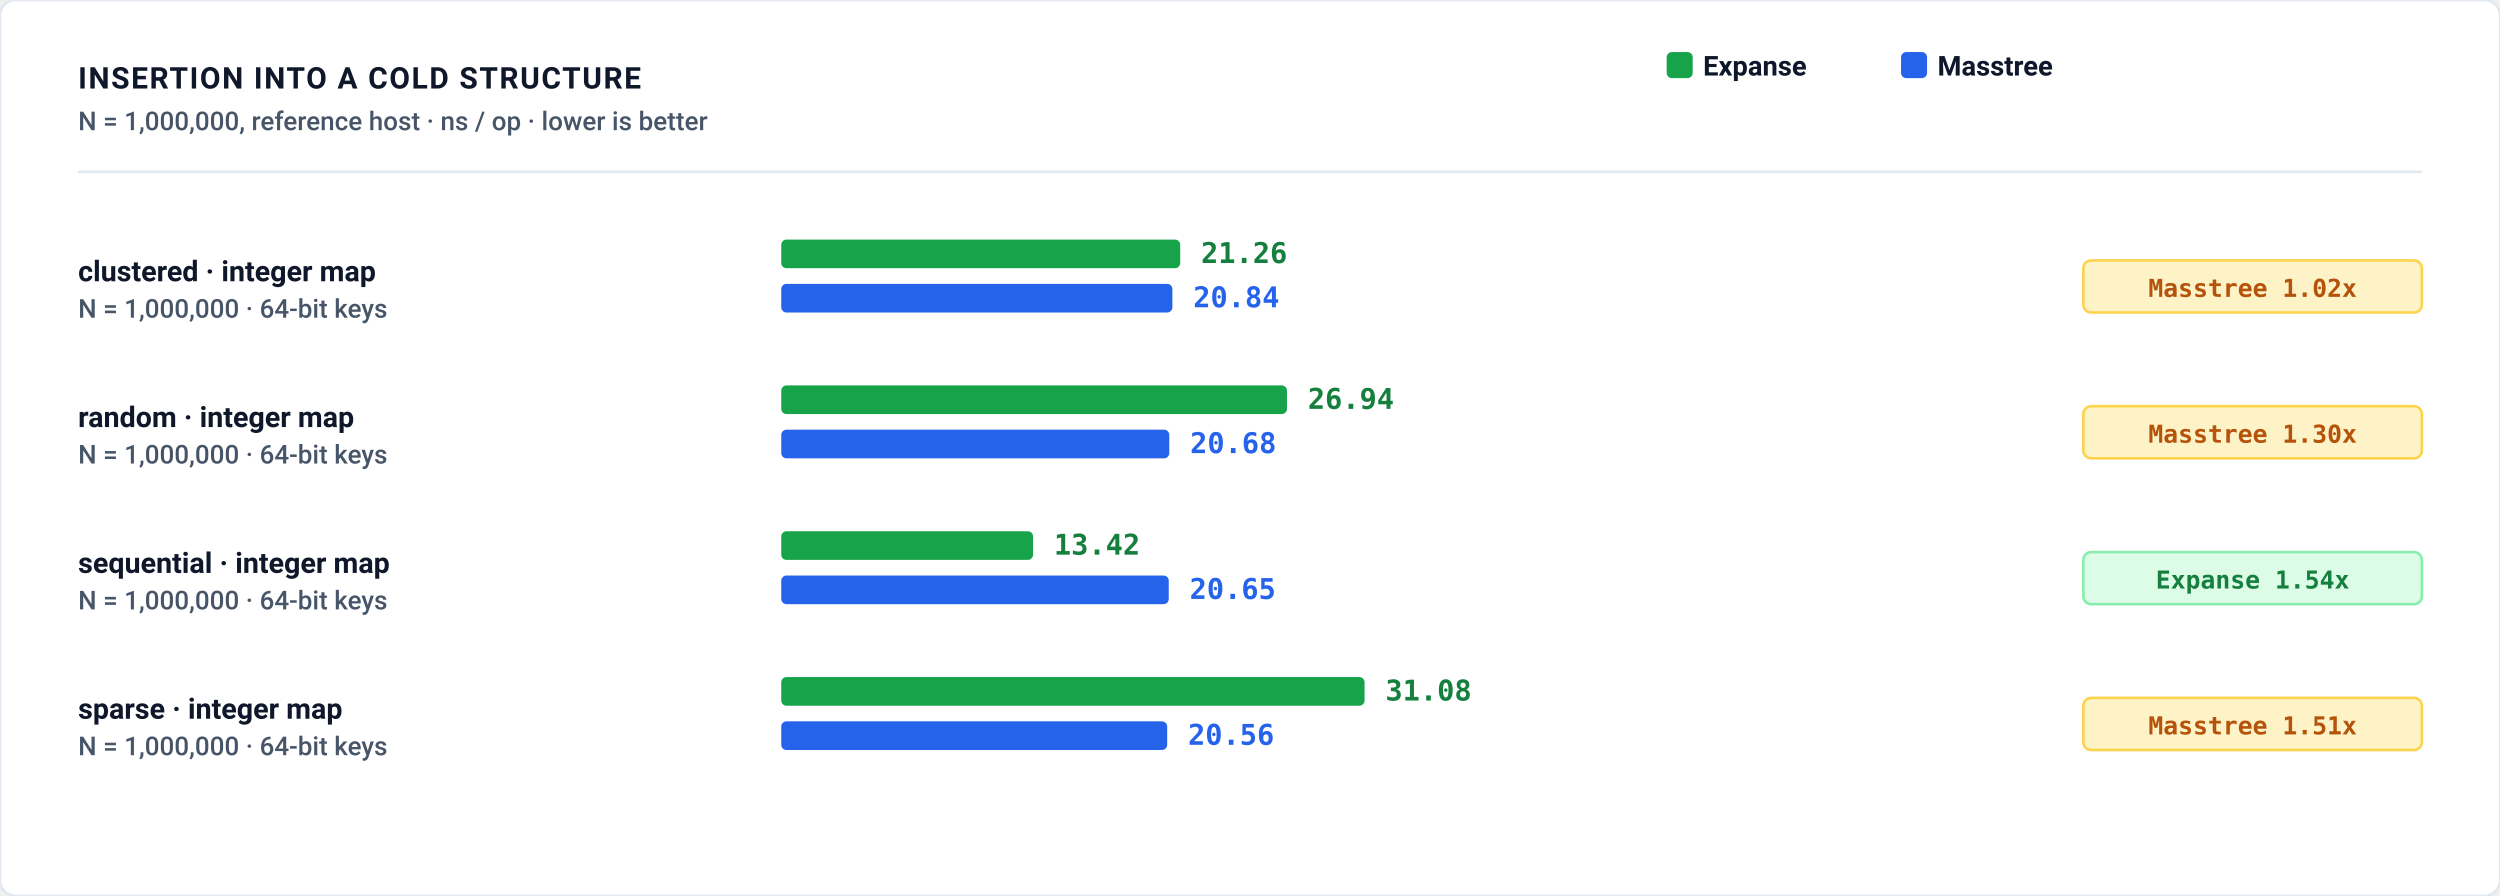
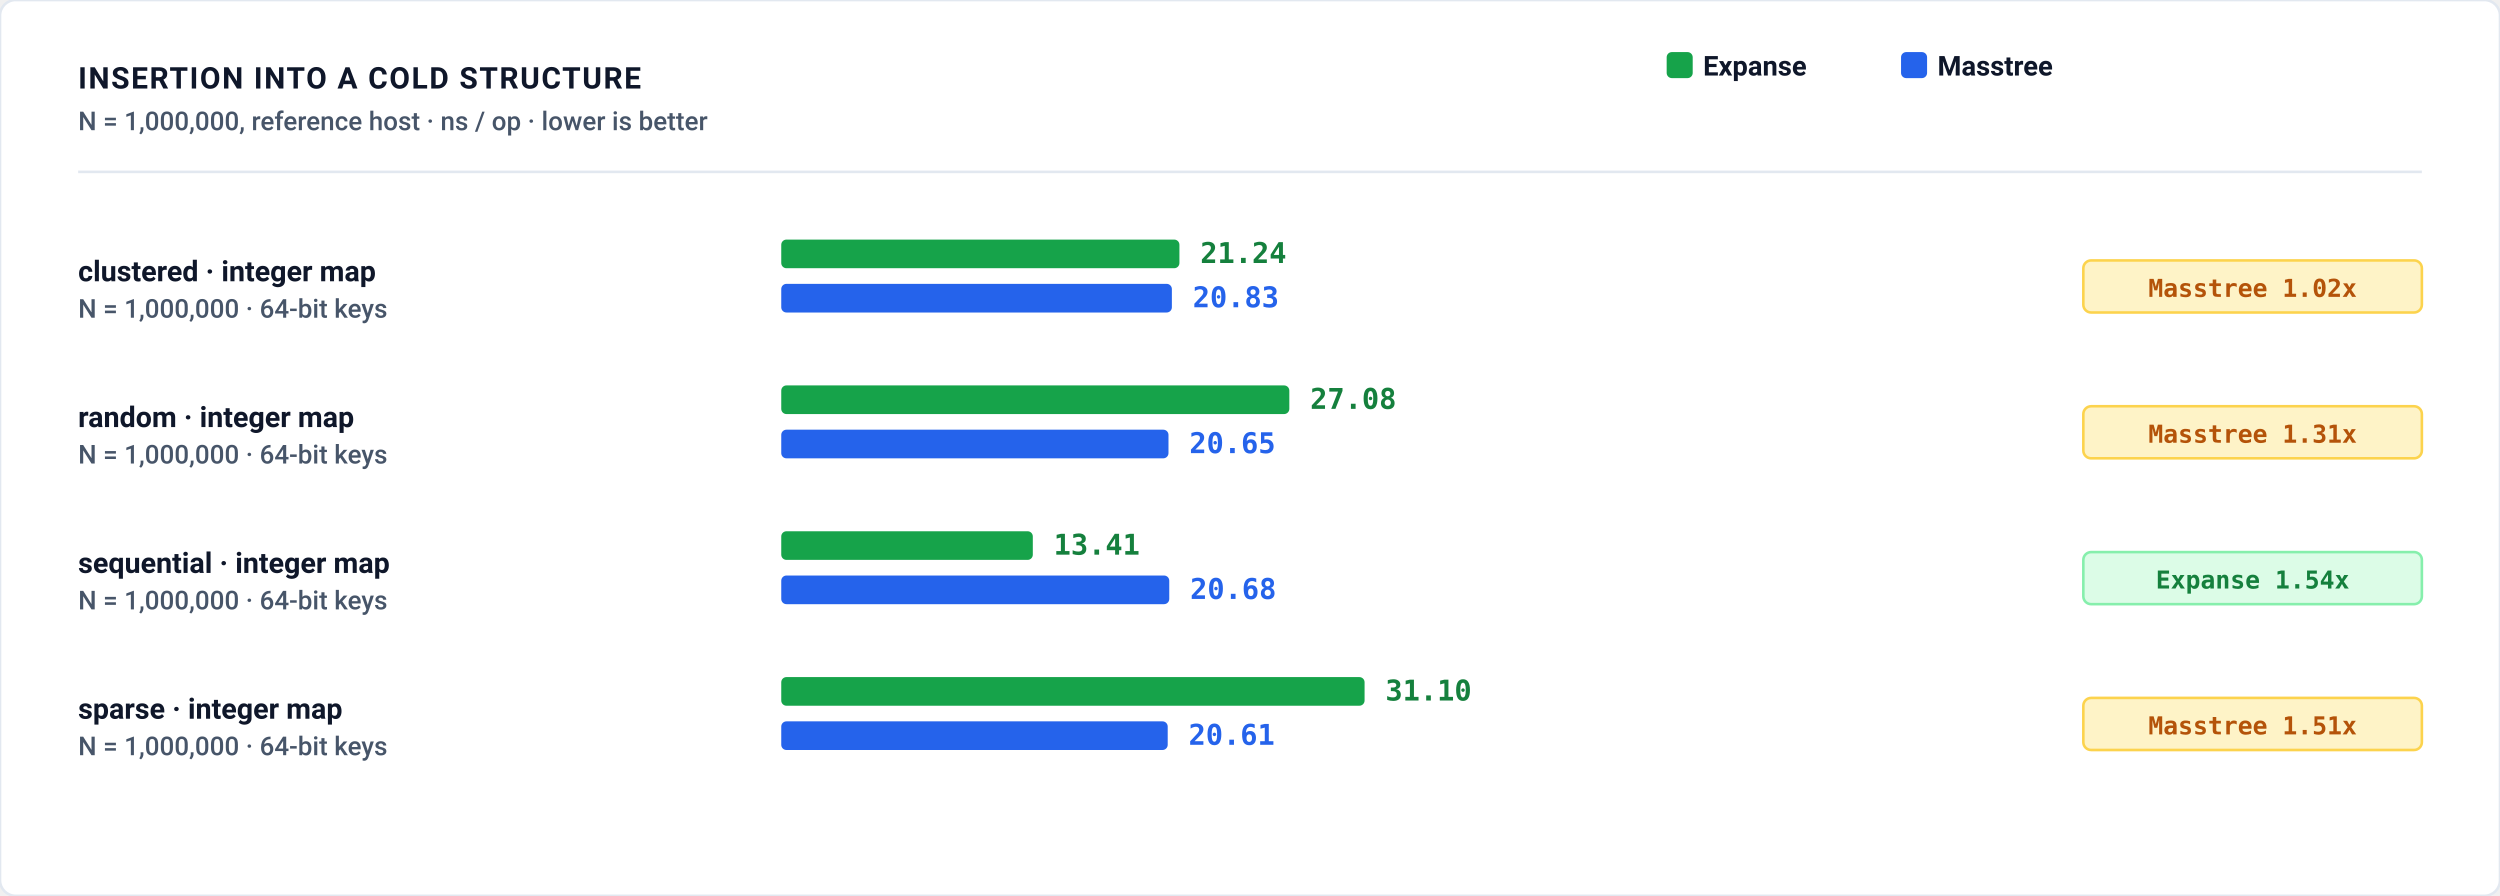
<svg xmlns="http://www.w3.org/2000/svg" role="img" viewBox="0 0 960 344" width="100%" height="100%">
  <defs>
    <style>
      .bg { fill: #ffffff; }
      .border { stroke: #e2e8f0; stroke-width: 1px; fill: none; }
      .grid { stroke: #f1f5f9; stroke-width: 1px; stroke-dasharray: 2,3; }
      .axis { stroke: #cbd5e1; stroke-width: 1.5px; }
      .divider { stroke: #e2e8f0; stroke-width: 1px; }

      .t-title { font-family: -apple-system, BlinkMacSystemFont, "Segoe UI", Roboto, Helvetica, Arial, sans-serif; font-size: 11.5px; font-weight: 700; letter-spacing: 0.6px; fill: #0f172a; text-transform: uppercase; }
      .t-sub { font-family: -apple-system, BlinkMacSystemFont, "Segoe UI", Roboto, Helvetica, Arial, sans-serif; font-size: 10px; font-weight: 500; fill: #475569; }
      .t-unit { font-family: ui-monospace, SFMono-Regular, Menlo, Monaco, Consolas, monospace; font-size: 10px; font-weight: 600; fill: #475569; }
      .t-axis-label { font-family: ui-monospace, SFMono-Regular, Menlo, Monaco, Consolas, monospace; font-size: 9.5px; font-weight: 500; fill: #64748b; }
      .t-bar-label { font-family: -apple-system, BlinkMacSystemFont, "Segoe UI", Roboto, Helvetica, Arial, sans-serif; font-size: 11px; font-weight: 700; fill: #0f172a; }
      .t-legend { font-family: -apple-system, BlinkMacSystemFont, "Segoe UI", Roboto, Helvetica, Arial, sans-serif; font-size: 10.5px; font-weight: 600; fill: #0f172a; }

      .t-val-accent { font-family: ui-monospace, SFMono-Regular, Menlo, Monaco, Consolas, monospace; font-size: 11px; font-weight: 700; fill: #15803d; }
      .t-val-blue { font-family: ui-monospace, SFMono-Regular, Menlo, Monaco, Consolas, monospace; font-size: 11px; font-weight: 600; fill: #2563eb; }
      .t-note { font-family: -apple-system, BlinkMacSystemFont, "Segoe UI", Roboto, Helvetica, Arial, sans-serif; font-size: 9.5px; font-weight: 500; fill: #64748b; }

      .b-expanse { fill: #16a34a; }
      .b-art { fill: #2563eb; }
      .b-masstree { fill: #2563eb; }
      .b-btree { fill: #d97706; }
      .b-hashmap { fill: #7c3aed; }

      .badge-win { fill: #dcfce7; stroke: #86efac; stroke-width: 1px; }
      .badge-win-text { font-family: ui-monospace, SFMono-Regular, Menlo, Monaco, Consolas, monospace; font-size: 9.5px; font-weight: 700; fill: #15803d; text-anchor: middle; }
      .badge-loss { fill: #fef3c7; stroke: #fcd34d; stroke-width: 1px; }
      .badge-loss-text { font-family: ui-monospace, SFMono-Regular, Menlo, Monaco, Consolas, monospace; font-size: 9.5px; font-weight: 700; fill: #b45309; text-anchor: middle; }

      @media (prefers-color-scheme: dark) {
        .bg { fill: #0d1117; }
        .border { stroke: #30363d; }
        .grid { stroke: #21262d; }
        .axis { stroke: #484f58; }
        .divider { stroke: #21262d; }
        .t-title { fill: #f0f6fc; }
        .t-sub { fill: #94a3b8; }
        .t-unit { fill: #94a3b8; }
        .t-axis-label { fill: #94a3b8; }
        .t-bar-label { fill: #f8fafc; }
        .t-legend { fill: #f8fafc; }
        .t-val-accent { fill: #4ade80; }
        .t-val-blue { fill: #38bdf8; }
        .t-note { fill: #94a3b8; }
        .b-expanse { fill: #22c55e; }
        .b-art { fill: #3b82f6; }
        .b-masstree { fill: #3b82f6; }
        .b-btree { fill: #f59e0b; }
        .b-hashmap { fill: #a855f7; }
        .badge-win { fill: #052e16; stroke: #166534; }
        .badge-win-text { fill: #4ade80; }
        .badge-loss { fill: #451a03; stroke: #92400e; }
        .badge-loss-text { fill: #fbbf24; }
      }

      :root[data-theme="dark"] .bg, [data-theme="dark"] .bg { fill: #0d1117; }
      :root[data-theme="dark"] .border, [data-theme="dark"] .border { stroke: #30363d; }
      :root[data-theme="dark"] .grid, [data-theme="dark"] .grid { stroke: #21262d; }
      :root[data-theme="dark"] .axis, [data-theme="dark"] .axis { stroke: #484f58; }
      :root[data-theme="dark"] .divider, [data-theme="dark"] .divider { stroke: #21262d; }
      :root[data-theme="dark"] .t-title, [data-theme="dark"] .t-title { fill: #f0f6fc; }
      :root[data-theme="dark"] .t-sub, [data-theme="dark"] .t-sub { fill: #94a3b8; }
      :root[data-theme="dark"] .t-unit, [data-theme="dark"] .t-unit { fill: #94a3b8; }
      :root[data-theme="dark"] .t-axis-label, [data-theme="dark"] .t-axis-label { fill: #94a3b8; }
      :root[data-theme="dark"] .t-bar-label, [data-theme="dark"] .t-bar-label { fill: #f8fafc; }
      :root[data-theme="dark"] .t-legend, [data-theme="dark"] .t-legend { fill: #f8fafc; }
      :root[data-theme="dark"] .t-val-accent, [data-theme="dark"] .t-val-accent { fill: #4ade80; }
      :root[data-theme="dark"] .t-val-blue, [data-theme="dark"] .t-val-blue { fill: #38bdf8; }
      :root[data-theme="dark"] .t-note, [data-theme="dark"] .t-note { fill: #94a3b8; }
      :root[data-theme="dark"] .b-expanse, [data-theme="dark"] .b-expanse { fill: #22c55e; }
      :root[data-theme="dark"] .b-art, [data-theme="dark"] .b-art { fill: #3b82f6; }
      :root[data-theme="dark"] .b-masstree, [data-theme="dark"] .b-masstree { fill: #3b82f6; }
      :root[data-theme="dark"] .b-btree, [data-theme="dark"] .b-btree { fill: #f59e0b; }
      :root[data-theme="dark"] .b-hashmap, [data-theme="dark"] .b-hashmap { fill: #a855f7; }
      :root[data-theme="dark"] .badge-win, [data-theme="dark"] .badge-win { fill: #052e16; stroke: #166534; }
      :root[data-theme="dark"] .badge-win-text, [data-theme="dark"] .badge-win-text { fill: #4ade80; }
      :root[data-theme="dark"] .badge-loss, [data-theme="dark"] .badge-loss { fill: #451a03; stroke: #92400e; }
      :root[data-theme="dark"] .badge-loss-text, [data-theme="dark"] .badge-loss-text { fill: #fbbf24; }
    </style>
  </defs>
  <rect width="100%" height="100%" class="bg" rx="6" />
  <rect width="100%" height="100%" class="border" rx="6" />
  <text x="30" y="34" class="t-title">INSERTION INTO A COLD STRUCTURE</text>
  <text x="30" y="50" class="t-sub">N = 1,000,000, reference host · ns / op · lower is better</text>
  <g transform="translate(640, 20)">
    <rect x="0" y="0" width="10" height="10" rx="2" class="b-expanse" />
    <text x="14" y="9" class="t-legend">Expanse</text>
    <rect x="90" y="0" width="10" height="10" rx="2" class="b-masstree" />
    <text x="104" y="9" class="t-legend">Masstree</text>
  </g>
  <line x1="30" y1="66" x2="930" y2="66" class="divider" />
  <text x="30" y="108" class="t-bar-label">clustered · integer map</text>
  <text x="30" y="122" class="t-sub">N = 1,000,000 · 64-bit keys</text>
-   <rect x="300" y="92" width="153.2" height="11" rx="2" class="b-expanse" />
-   <text x="461.2" y="101" class="t-val-accent">21.26</text>
-   <rect x="300" y="109" width="150.2" height="11" rx="2" class="b-masstree" />
-   <text x="458.2" y="118" class="t-val-blue">20.84</text>
+   <rect x="300" y="92" width="152.9" height="11" rx="2" class="b-expanse" />
+   <text x="460.9" y="101" class="t-val-accent">21.24</text>
+   <rect x="300" y="109" width="150.0" height="11" rx="2" class="b-masstree" />
+   <text x="458.0" y="118" class="t-val-blue">20.83</text>
  <rect x="800" y="100" width="130" height="20" rx="3" class="badge-loss" />
  <text x="865" y="114" class="badge-loss-text">Masstree 1.02x</text>
  <text x="30" y="164" class="t-bar-label">random · integer map</text>
  <text x="30" y="178" class="t-sub">N = 1,000,000 · 64-bit keys</text>
-   <rect x="300" y="148" width="194.2" height="11" rx="2" class="b-expanse" />
-   <text x="502.2" y="157" class="t-val-accent">26.94</text>
-   <rect x="300" y="165" width="149.0" height="11" rx="2" class="b-masstree" />
-   <text x="457.0" y="174" class="t-val-blue">20.68</text>
+   <rect x="300" y="148" width="195.1" height="11" rx="2" class="b-expanse" />
+   <text x="503.1" y="157" class="t-val-accent">27.08</text>
+   <rect x="300" y="165" width="148.7" height="11" rx="2" class="b-masstree" />
+   <text x="456.7" y="174" class="t-val-blue">20.65</text>
  <rect x="800" y="156" width="130" height="20" rx="3" class="badge-loss" />
-   <text x="865" y="170" class="badge-loss-text">Masstree 1.30x</text>
+   <text x="865" y="170" class="badge-loss-text">Masstree 1.31x</text>
  <text x="30" y="220" class="t-bar-label">sequential · integer map</text>
  <text x="30" y="234" class="t-sub">N = 1,000,000 · 64-bit keys</text>
-   <rect x="300" y="204" width="96.7" height="11" rx="2" class="b-expanse" />
-   <text x="404.7" y="213" class="t-val-accent">13.42</text>
-   <rect x="300" y="221" width="148.8" height="11" rx="2" class="b-masstree" />
-   <text x="456.8" y="230" class="t-val-blue">20.65</text>
+   <rect x="300" y="204" width="96.6" height="11" rx="2" class="b-expanse" />
+   <text x="404.6" y="213" class="t-val-accent">13.41</text>
+   <rect x="300" y="221" width="149.0" height="11" rx="2" class="b-masstree" />
+   <text x="457.0" y="230" class="t-val-blue">20.68</text>
  <rect x="800" y="212" width="130" height="20" rx="3" class="badge-win" />
  <text x="865" y="226" class="badge-win-text">Expanse 1.54x</text>
  <text x="30" y="276" class="t-bar-label">sparse · integer map</text>
  <text x="30" y="290" class="t-sub">N = 1,000,000 · 64-bit keys</text>
  <rect x="300" y="260" width="224.0" height="11" rx="2" class="b-expanse" />
-   <text x="532.0" y="269" class="t-val-accent">31.08</text>
-   <rect x="300" y="277" width="148.2" height="11" rx="2" class="b-masstree" />
-   <text x="456.2" y="286" class="t-val-blue">20.56</text>
+   <text x="532.0" y="269" class="t-val-accent">31.10</text>
+   <rect x="300" y="277" width="148.4" height="11" rx="2" class="b-masstree" />
+   <text x="456.4" y="286" class="t-val-blue">20.61</text>
  <rect x="800" y="268" width="130" height="20" rx="3" class="badge-loss" />
  <text x="865" y="282" class="badge-loss-text">Masstree 1.51x</text>
</svg>
